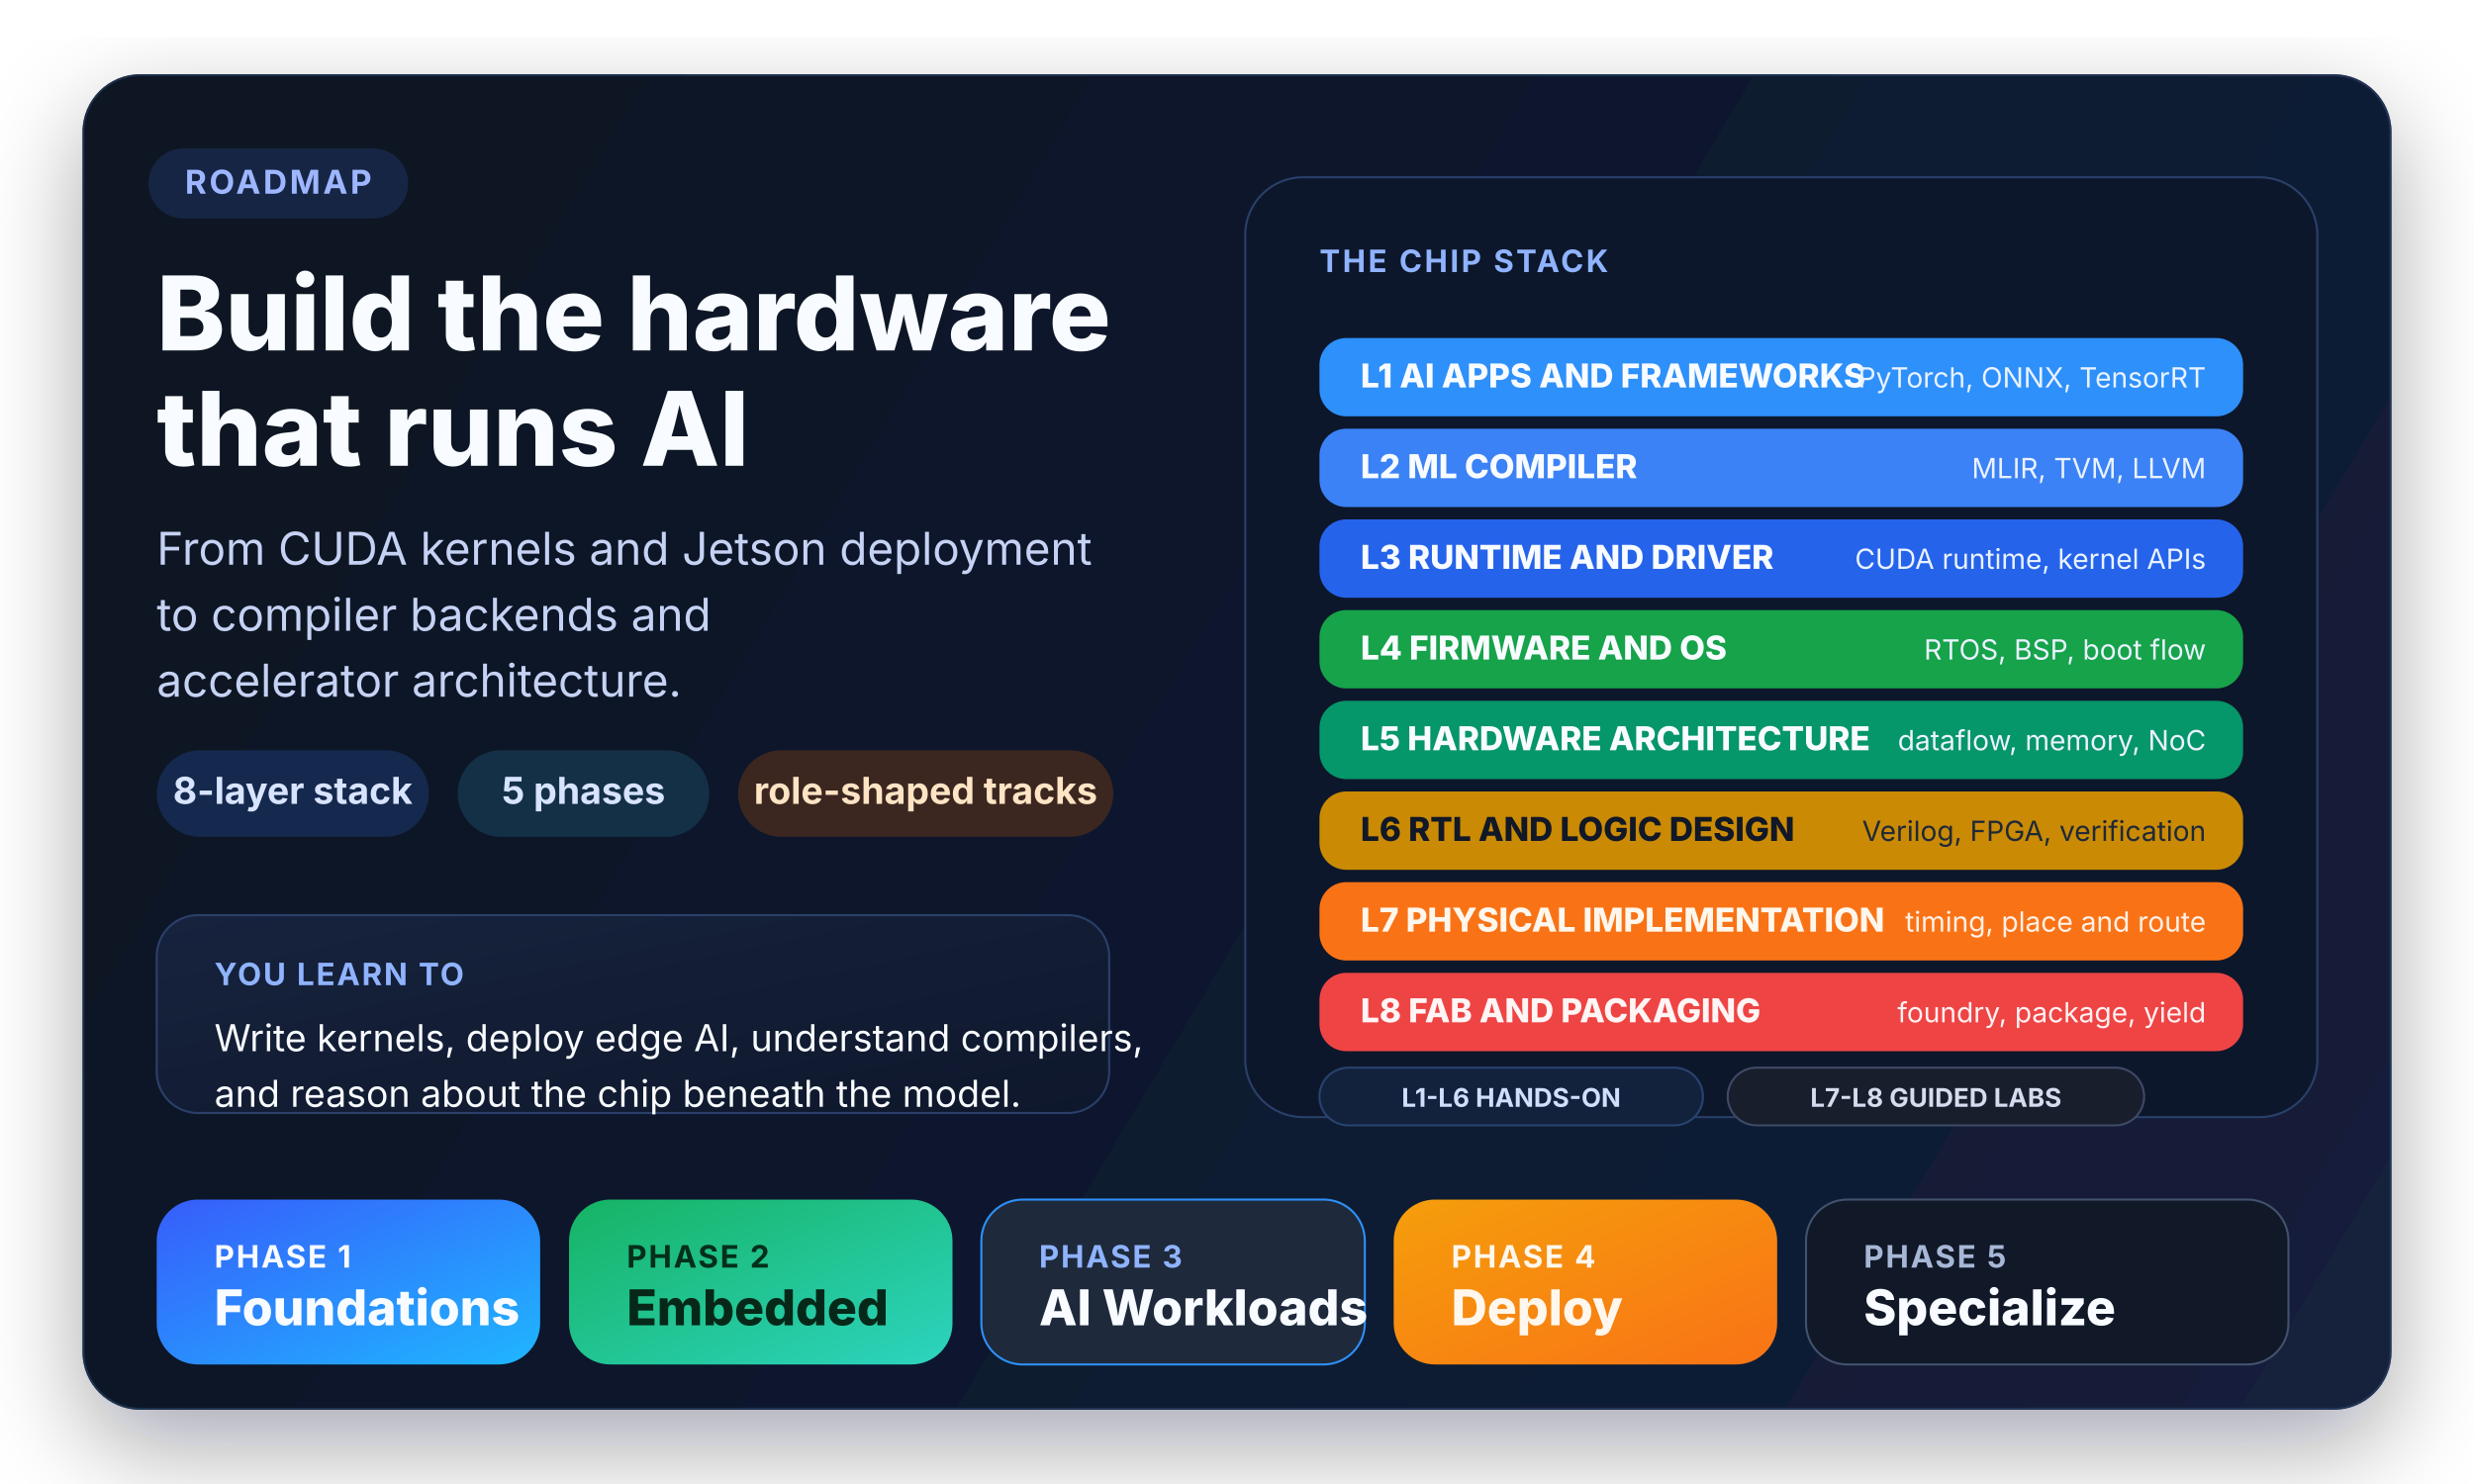
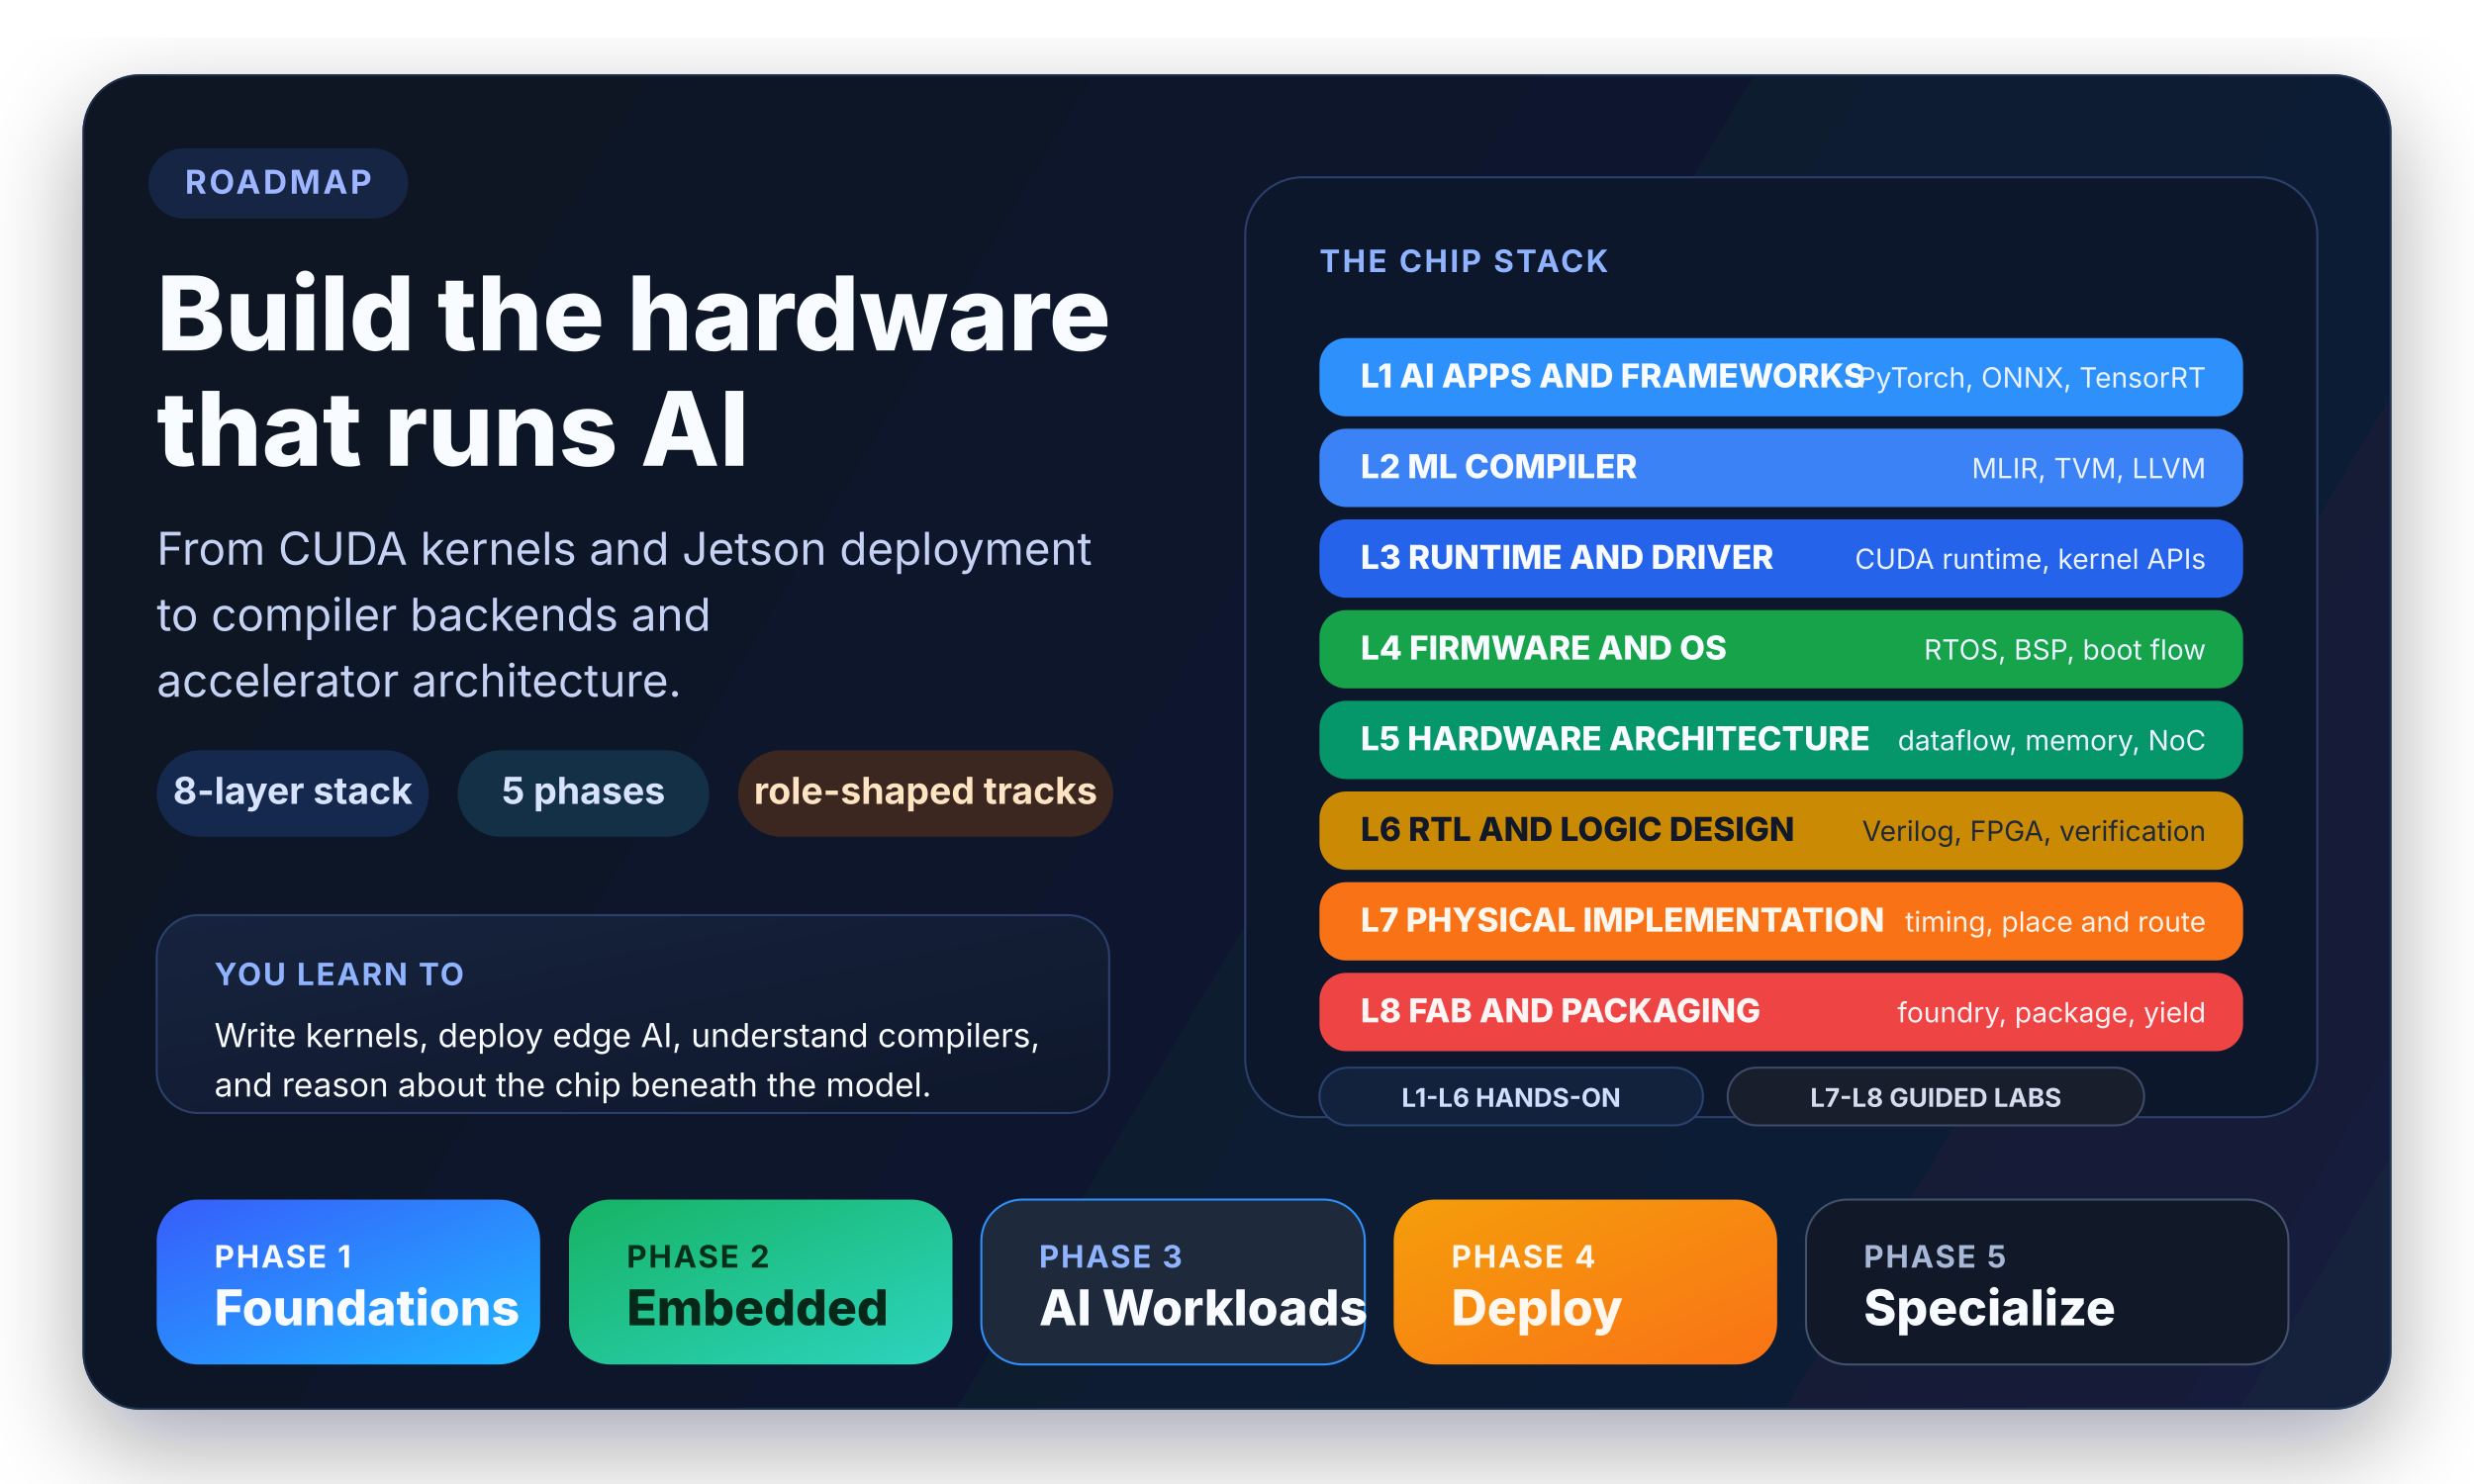
<svg xmlns="http://www.w3.org/2000/svg" width="1200" height="720" viewBox="0 0 1200 720" fill="none">
  <defs>
    <linearGradient id="bg" x1="68" y1="44" x2="1138" y2="684" gradientUnits="userSpaceOnUse">
      <stop stop-color="#0B1220" />
      <stop offset="1" stop-color="#13203B" />
    </linearGradient>
    <linearGradient id="panel" x1="0" y1="0" x2="1" y2="1">
      <stop stop-color="#17233E" />
      <stop offset="1" stop-color="#0E172B" />
    </linearGradient>
    <linearGradient id="phaseA" x1="0" y1="0" x2="1" y2="1">
      <stop stop-color="#375DFB" />
      <stop offset="1" stop-color="#1FB6FF" />
    </linearGradient>
    <linearGradient id="phaseB" x1="0" y1="0" x2="1" y2="1">
      <stop stop-color="#16B364" />
      <stop offset="1" stop-color="#2DD4BF" />
    </linearGradient>
    <linearGradient id="phaseC" x1="0" y1="0" x2="1" y2="1">
      <stop stop-color="#F59E0B" />
      <stop offset="1" stop-color="#F97316" />
    </linearGradient>
    <filter id="shadow" x="0" y="0" width="1200" height="720" filterUnits="userSpaceOnUse" color-interpolation-filters="sRGB">
      <feDropShadow dx="0" dy="18" stdDeviation="24" flood-color="#020817" flood-opacity="0.34" />
    </filter>
  </defs>
  <g filter="url(#shadow)">
    <rect x="40" y="36" width="1120" height="648" rx="28" fill="url(#bg)" />
    <rect x="40.5" y="36.5" width="1119" height="647" rx="27.5" stroke="#35507D" stroke-opacity="0.45" />
  </g>
  <rect x="72" y="72" width="126" height="34" rx="17" fill="#162544" />
  <text x="135" y="94" text-anchor="middle" fill="#9DB6FF" font-family="Inter, Arial, sans-serif" font-size="16" font-weight="700" letter-spacing="0.08em">ROADMAP</text>
  <text x="76" y="170" fill="#F8FBFF" font-family="Inter, Arial, sans-serif" font-size="50" font-weight="800">Build the hardware</text>
  <text x="76" y="226" fill="#F8FBFF" font-family="Inter, Arial, sans-serif" font-size="50" font-weight="800">that runs AI</text>
  <text x="76" y="274" fill="#C5D2F4" font-family="Inter, Arial, sans-serif" font-size="22">From CUDA kernels and Jetson deployment</text>
  <text x="76" y="306" fill="#C5D2F4" font-family="Inter, Arial, sans-serif" font-size="22">to compiler backends and</text>
  <text x="76" y="338" fill="#C5D2F4" font-family="Inter, Arial, sans-serif" font-size="22">accelerator architecture.</text>
  <rect x="76" y="364" width="132" height="42" rx="21" fill="#15284D" />
  <text x="142" y="390" text-anchor="middle" fill="#D8E4FF" font-family="Inter, Arial, sans-serif" font-size="18" font-weight="700">8-layer stack</text>
  <rect x="222" y="364" width="122" height="42" rx="21" fill="#143046" />
  <text x="283" y="390" text-anchor="middle" fill="#D8E4FF" font-family="Inter, Arial, sans-serif" font-size="18" font-weight="700">5 phases</text>
  <rect x="358" y="364" width="182" height="42" rx="21" fill="#3B2720" />
  <text x="449" y="390" text-anchor="middle" fill="#FFE4C4" font-family="Inter, Arial, sans-serif" font-size="18" font-weight="700">role-shaped tracks</text>
  <rect x="76" y="444" width="462" height="96" rx="20" fill="url(#panel)" stroke="#2A406A" />
  <text x="104" y="478" fill="#8FB3FF" font-family="Inter, Arial, sans-serif" font-size="15" font-weight="700" letter-spacing="0.06em">YOU LEARN TO</text>
-   <text x="104" y="510" fill="#F8FBFF" font-family="Inter, Arial, sans-serif" font-size="18">Write kernels, deploy edge AI, understand compilers,</text>
-   <text x="104" y="537" fill="#F8FBFF" font-family="Inter, Arial, sans-serif" font-size="18">and reason about the chip beneath the model.</text>
+   <text x="104" y="508" fill="#F8FBFF" font-family="Inter, Arial, sans-serif" font-size="16">Write kernels, deploy edge AI, understand compilers,</text>
+   <text x="104" y="532" fill="#F8FBFF" font-family="Inter, Arial, sans-serif" font-size="16">and reason about the chip beneath the model.</text>
  <rect x="604" y="86" width="520" height="456" rx="28" fill="#0D172B" stroke="#2A406A" />
  <text x="640" y="132" fill="#8FB3FF" font-family="Inter, Arial, sans-serif" font-size="15" font-weight="700" letter-spacing="0.08em">THE CHIP STACK</text>
  <rect x="640" y="164" width="448" height="38" rx="13" fill="#2E90FA" />
  <text x="660" y="188" fill="#F8FBFF" font-family="Inter, Arial, sans-serif" font-size="16" font-weight="800">L1  AI APPS AND FRAMEWORKS</text>
  <text x="1070" y="188" text-anchor="end" fill="#EAF2FF" font-family="Inter, Arial, sans-serif" font-size="13.5">PyTorch, ONNX, TensorRT</text>
  <rect x="640" y="208" width="448" height="38" rx="13" fill="#3B82F6" />
  <text x="660" y="232" fill="#F8FBFF" font-family="Inter, Arial, sans-serif" font-size="16" font-weight="800">L2  ML COMPILER</text>
  <text x="1070" y="232" text-anchor="end" fill="#EAF2FF" font-family="Inter, Arial, sans-serif" font-size="13.5">MLIR, TVM, LLVM</text>
  <rect x="640" y="252" width="448" height="38" rx="13" fill="#2563EB" />
  <text x="660" y="276" fill="#F8FBFF" font-family="Inter, Arial, sans-serif" font-size="16" font-weight="800">L3  RUNTIME AND DRIVER</text>
  <text x="1070" y="276" text-anchor="end" fill="#EAF2FF" font-family="Inter, Arial, sans-serif" font-size="13.5">CUDA runtime, kernel APIs</text>
  <rect x="640" y="296" width="448" height="38" rx="13" fill="#16A34A" />
  <text x="660" y="320" fill="#F8FBFF" font-family="Inter, Arial, sans-serif" font-size="16" font-weight="800">L4  FIRMWARE AND OS</text>
  <text x="1070" y="320" text-anchor="end" fill="#EAF2FF" font-family="Inter, Arial, sans-serif" font-size="13.5">RTOS, BSP, boot flow</text>
  <rect x="640" y="340" width="448" height="38" rx="13" fill="#059669" />
  <text x="660" y="364" fill="#F8FBFF" font-family="Inter, Arial, sans-serif" font-size="16" font-weight="800">L5  HARDWARE ARCHITECTURE</text>
  <text x="1070" y="364" text-anchor="end" fill="#EAF2FF" font-family="Inter, Arial, sans-serif" font-size="13.5">dataflow, memory, NoC</text>
  <rect x="640" y="384" width="448" height="38" rx="13" fill="#CA8A04" />
  <text x="660" y="408" fill="#111827" font-family="Inter, Arial, sans-serif" font-size="16" font-weight="800">L6  RTL AND LOGIC DESIGN</text>
  <text x="1070" y="408" text-anchor="end" fill="#1F2937" font-family="Inter, Arial, sans-serif" font-size="13.5">Verilog, FPGA, verification</text>
  <rect x="640" y="428" width="448" height="38" rx="13" fill="#F97316" />
  <text x="660" y="452" fill="#FFF7ED" font-family="Inter, Arial, sans-serif" font-size="16" font-weight="800">L7  PHYSICAL IMPLEMENTATION</text>
  <text x="1070" y="452" text-anchor="end" fill="#FFF1E8" font-family="Inter, Arial, sans-serif" font-size="13.5">timing, place and route</text>
  <rect x="640" y="472" width="448" height="38" rx="13" fill="#EF4444" />
  <text x="660" y="496" fill="#FFF5F5" font-family="Inter, Arial, sans-serif" font-size="16" font-weight="800">L8  FAB AND PACKAGING</text>
  <text x="1070" y="496" text-anchor="end" fill="#FFF1F2" font-family="Inter, Arial, sans-serif" font-size="13.5">foundry, package, yield</text>
  <rect x="640" y="518" width="186" height="28" rx="14" fill="#12213C" stroke="#28436F" />
  <text x="733" y="537" text-anchor="middle" fill="#CFE0FF" font-family="Inter, Arial, sans-serif" font-size="12.5" font-weight="700">L1-L6 HANDS-ON</text>
  <rect x="838" y="518" width="202" height="28" rx="14" fill="#181E2C" stroke="#3E4A66" />
  <text x="939" y="537" text-anchor="middle" fill="#D5DCEE" font-family="Inter, Arial, sans-serif" font-size="12.5" font-weight="700">L7-L8 GUIDED LABS</text>
  <rect x="76" y="582" width="186" height="80" rx="20" fill="url(#phaseA)" />
  <text x="104" y="615" fill="#F8FBFF" font-family="Inter, Arial, sans-serif" font-size="15" font-weight="700" letter-spacing="0.06em">PHASE 1</text>
  <text x="104" y="643" fill="#F8FBFF" font-family="Inter, Arial, sans-serif" font-size="24" font-weight="800">Foundations</text>
  <rect x="276" y="582" width="186" height="80" rx="20" fill="url(#phaseB)" />
  <text x="304" y="615" fill="#042F1A" font-family="Inter, Arial, sans-serif" font-size="15" font-weight="700" letter-spacing="0.06em">PHASE 2</text>
  <text x="304" y="643" fill="#062819" font-family="Inter, Arial, sans-serif" font-size="24" font-weight="800">Embedded</text>
  <rect x="476" y="582" width="186" height="80" rx="20" fill="#1E293B" stroke="#2E90FA" />
  <text x="504" y="615" fill="#8FB3FF" font-family="Inter, Arial, sans-serif" font-size="15" font-weight="700" letter-spacing="0.06em">PHASE 3</text>
  <text x="504" y="643" fill="#F8FBFF" font-family="Inter, Arial, sans-serif" font-size="24" font-weight="800">AI Workloads</text>
  <rect x="676" y="582" width="186" height="80" rx="20" fill="url(#phaseC)" />
  <text x="704" y="615" fill="#FFF7ED" font-family="Inter, Arial, sans-serif" font-size="15" font-weight="700" letter-spacing="0.06em">PHASE 4</text>
  <text x="704" y="643" fill="#FFF7ED" font-family="Inter, Arial, sans-serif" font-size="24" font-weight="800">Deploy</text>
  <rect x="876" y="582" width="234" height="80" rx="20" fill="#111827" stroke="#42526D" />
  <text x="904" y="615" fill="#A7B7D6" font-family="Inter, Arial, sans-serif" font-size="15" font-weight="700" letter-spacing="0.06em">PHASE 5</text>
  <text x="904" y="643" fill="#F8FBFF" font-family="Inter, Arial, sans-serif" font-size="24" font-weight="800">Specialize</text>
</svg>
